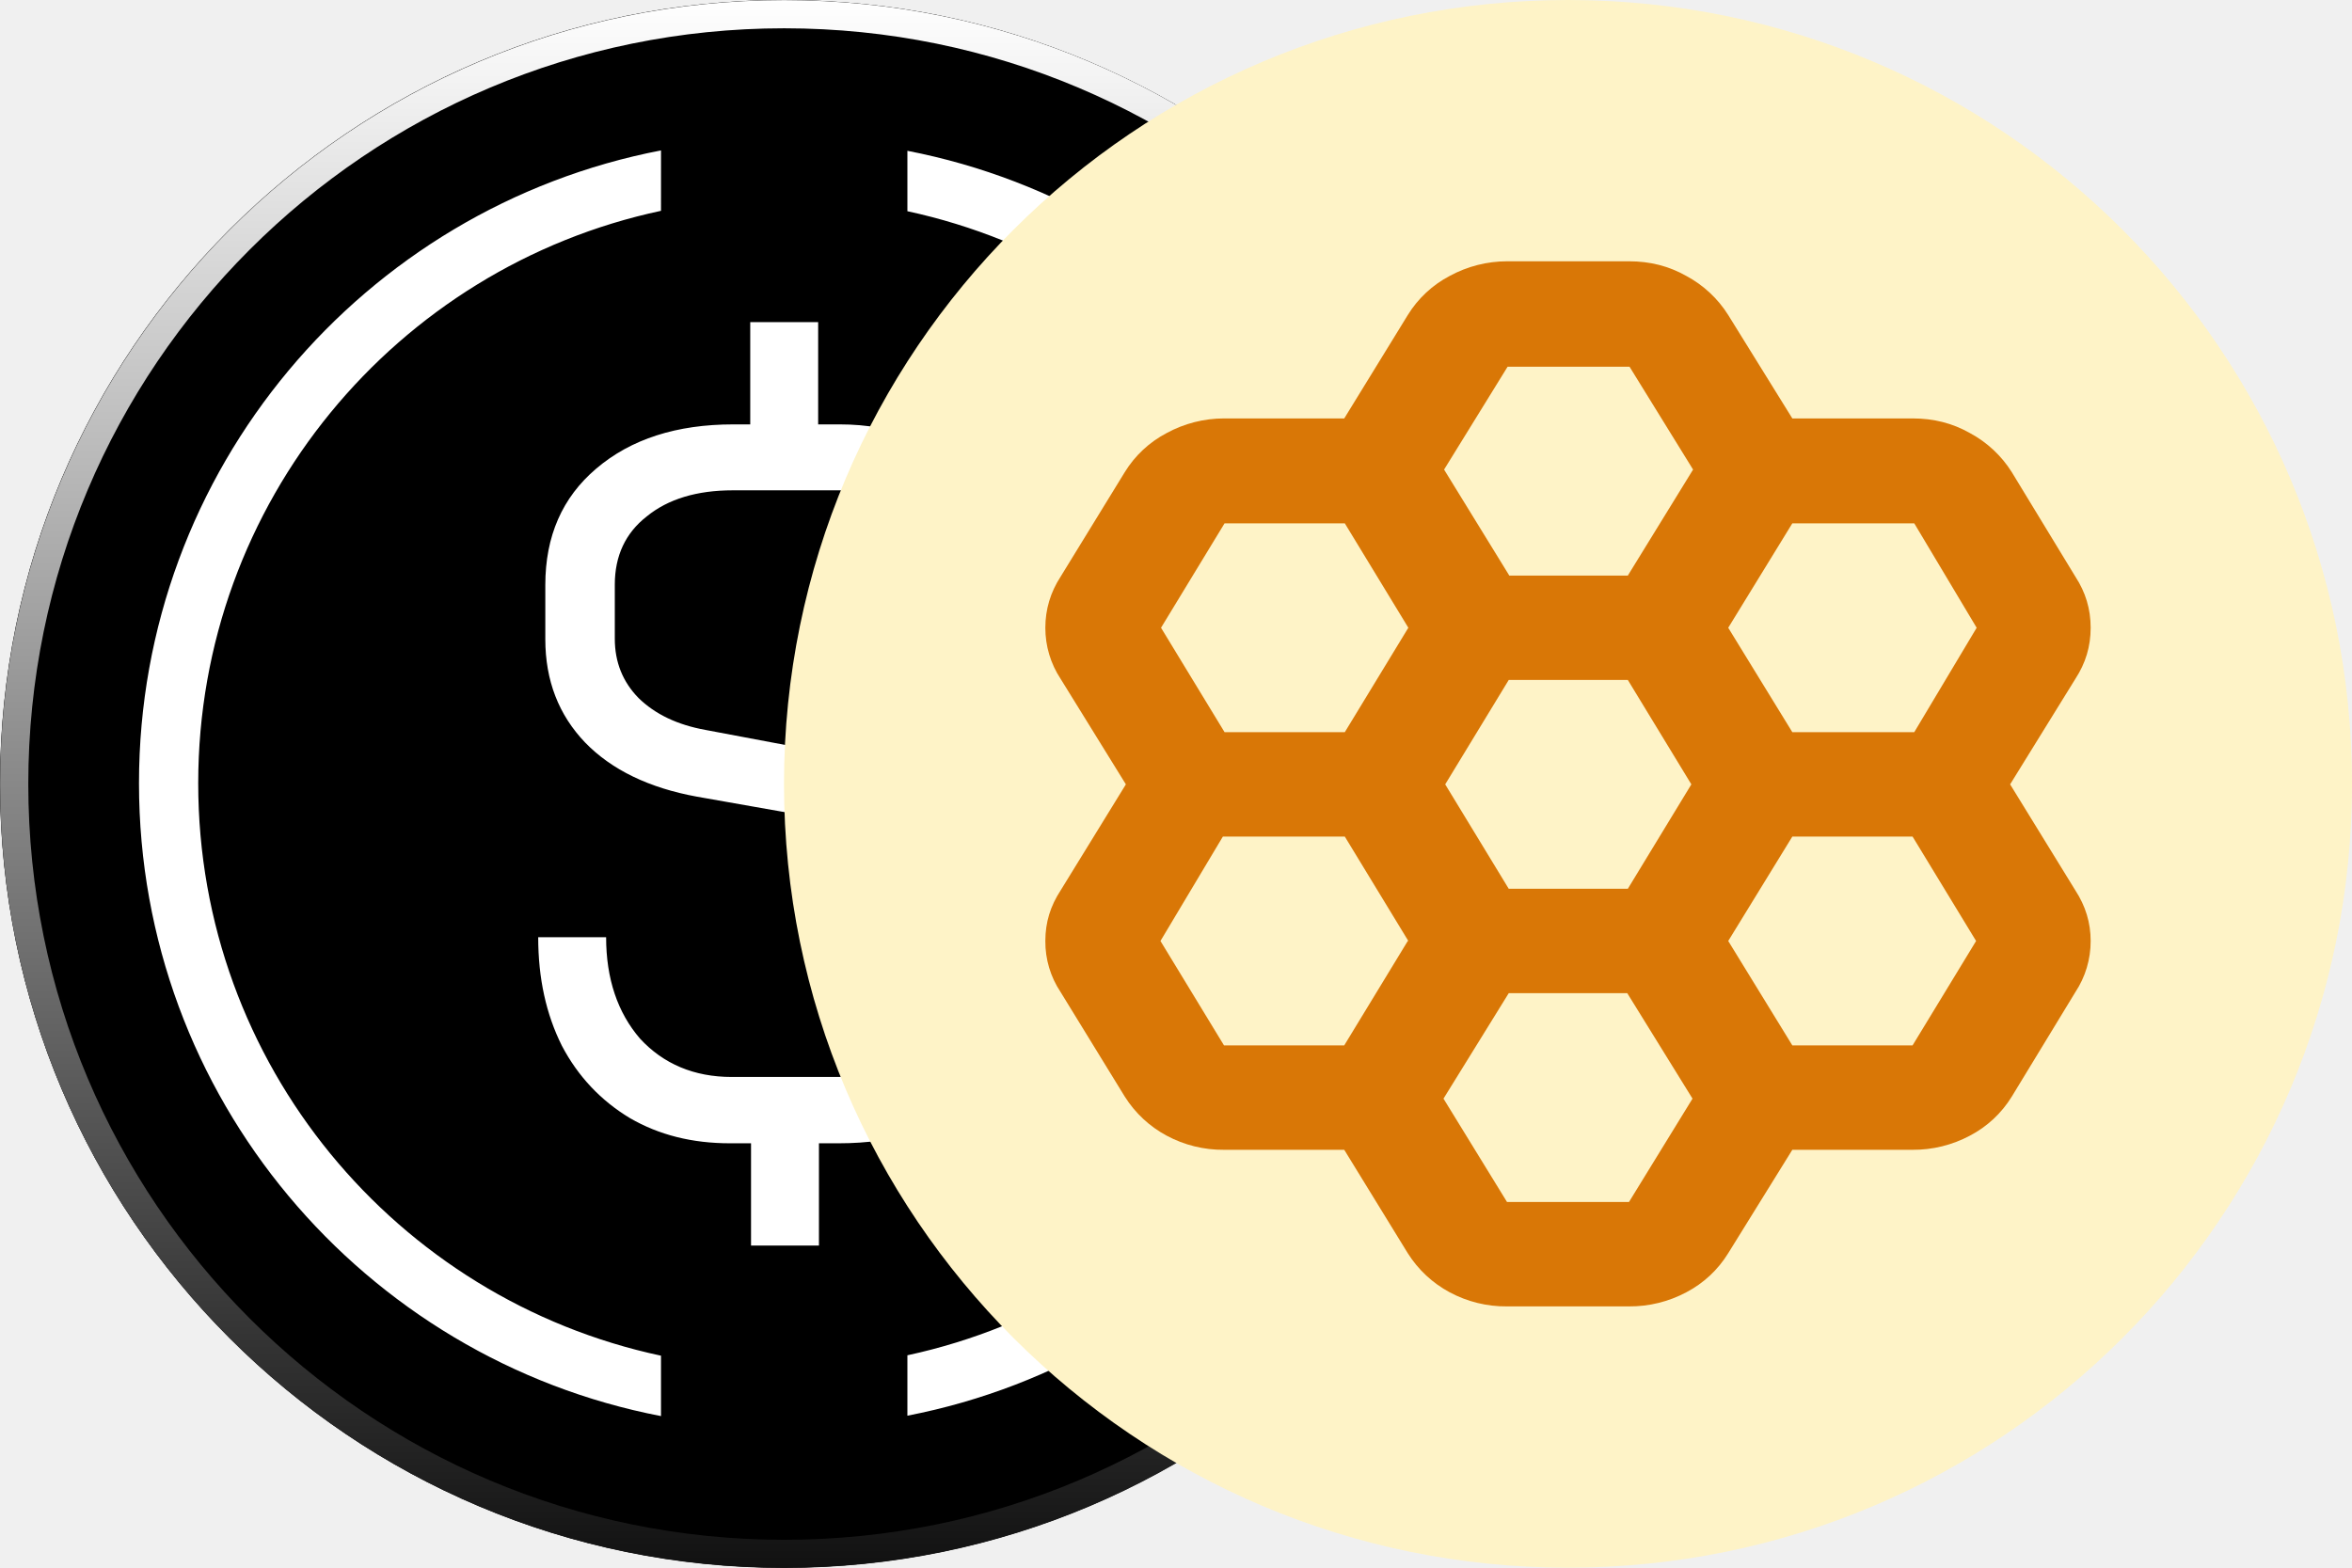
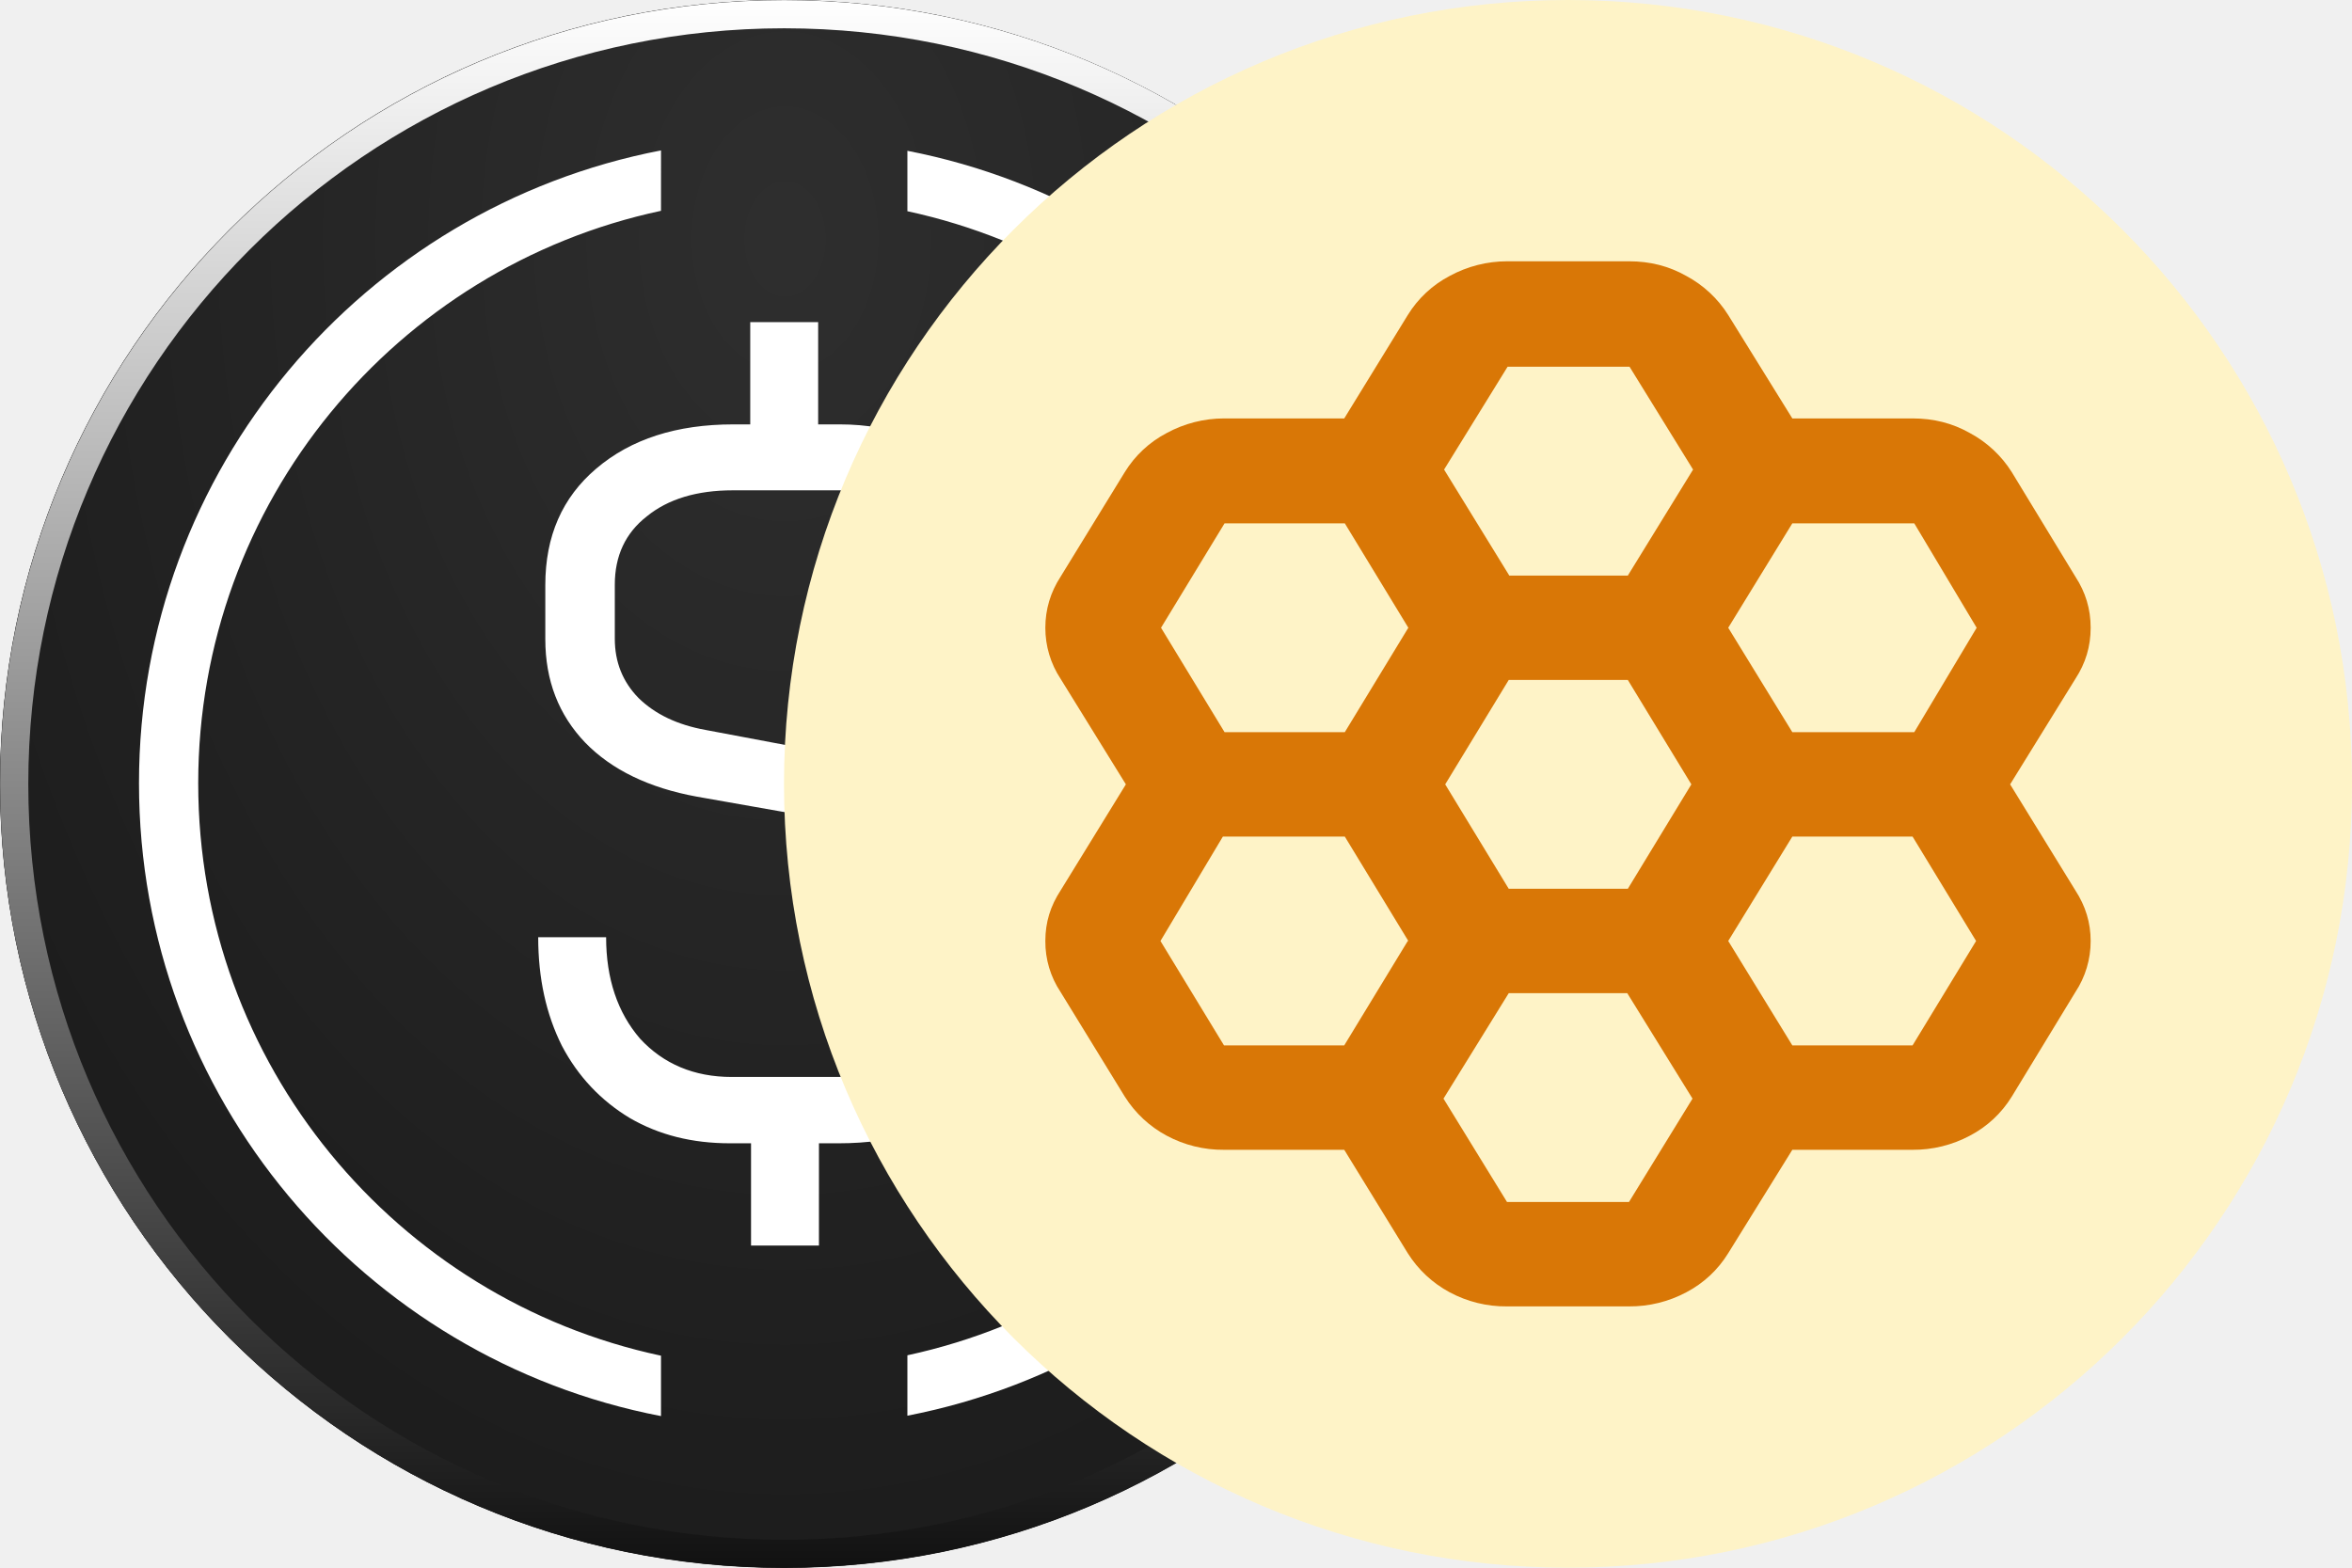
<svg xmlns="http://www.w3.org/2000/svg" viewBox="0 0 192 128">
  <circle cx="64" cy="64" r="64" fill="#111" />
  <circle cx="64" cy="64" r="64" fill="url(#_usde)" fill-opacity=".7" />
-   <path stroke="url(#_usde-b)" stroke-width="2.3" d="M64.016 1.16C29.3 1.16 1.16 29.3 1.16 64.016s28.14 62.856 62.856 62.856 62.856-28.14 62.856-62.856S98.732 1.16 64.016 1.16Z" />
+   <path fill="none" stroke="url(#_usde-b)" stroke-width="2.3" d="M64.016 1.16C29.3 1.16 1.16 29.3 1.16 64.016s28.14 62.856 62.856 62.856 62.856-28.14 62.856-62.856S98.732 1.16 64.016 1.16Z" />
  <path fill="#fff" d="M53.96 12.281c-24.273 4.674-42.614 26.045-42.614 51.67 0 25.626 18.341 46.997 42.613 51.671v-4.931c-21.596-4.61-37.778-23.789-37.778-46.74 0-22.95 16.182-42.129 37.778-46.738zm20.113 4.964v-4.932c24.24 4.706 42.516 26.045 42.516 51.639 0 25.593-18.276 46.932-42.516 51.638v-4.932c21.532-4.641 37.681-23.788 37.681-46.706S95.605 21.887 74.073 17.245" />
  <path fill="#fff" d="M71.462 62.211c4.03.774 7.124 2.256 9.348 4.416 2.224 2.127 3.32 4.867 3.32 8.187v5.255c0 3.996-1.45 7.22-4.32 9.67-2.868 2.417-6.672 3.61-11.346 3.61h-1.611v8.348h-5.544v-8.348H59.6c-3.094 0-5.802-.677-8.187-2.063-2.353-1.418-4.223-3.385-5.544-5.899-1.29-2.579-1.934-5.512-1.934-8.864h5.544c0 3.384.934 6.156 2.772 8.284 1.902 2.063 4.416 3.126 7.478 3.126h8.574q4.545 0 7.35-2.127c1.837-1.483 2.772-3.384 2.772-5.737v-5.255c0-1.87-.71-3.449-2.096-4.77-1.353-1.322-3.19-2.16-5.544-2.547l-13.892-2.45c-3.9-.709-6.963-2.191-9.123-4.415-2.16-2.257-3.255-5.061-3.255-8.446V47.77c0-3.997 1.386-7.156 4.158-9.509 2.836-2.417 6.575-3.61 11.185-3.61h1.386v-8.348h5.544v8.348h1.773c4.384 0 7.897 1.418 10.573 4.255 2.675 2.772 4.029 6.479 4.029 11.056h-5.544c0-2.998-.838-5.415-2.482-7.22q-2.466-2.708-6.576-2.708h-8.735c-2.934 0-5.287.71-7.027 2.128-1.74 1.354-2.611 3.223-2.611 5.576v4.416q0 2.853 1.934 4.835c1.354 1.322 3.159 2.192 5.48 2.611z" />
  <defs>
    <radialGradient id="_usde" cx="0" cy="0" r="1" gradientTransform="matrix(0 132.529 -93.2872 0 64.088 19.482)" gradientUnits="userSpaceOnUse">
      <stop offset=".031" stop-color="#3A3A3A" />
      <stop offset="1" stop-color="#1C1C1C" />
    </radialGradient>
    <linearGradient id="_usde-b" x1="64.008" x2="64.008" y1="0" y2="128.016" gradientUnits="userSpaceOnUse">
      <stop stop-color="#fff" />
      <stop offset="1" stop-color="#111" />
    </linearGradient>
  </defs>
  <circle cx="64" cy="64" r="64" fill="#FEF3C7" transform="translate(64)" />
  <path fill="#D97706" d="M109.734 93.88h-9.816a9.7 9.7 0 0 1-4.676-1.152 9.14 9.14 0 0 1-3.426-3.196l-5.232-8.524a7.4 7.4 0 0 1-1.25-4.178c0-1.534.416-2.856 1.25-4.134l5.324-8.654-5.324-8.61a7.54 7.54 0 0 1-1.25-4.176c0-1.492.416-2.9 1.25-4.178l5.232-8.524a8.8 8.8 0 0 1 3.426-3.198 9.8 9.8 0 0 1 4.676-1.192h9.816l5.186-8.44a8.8 8.8 0 0 1 3.426-3.196 9.8 9.8 0 0 1 4.676-1.194h9.956c1.712 0 3.24.384 4.676 1.194a9.14 9.14 0 0 1 3.426 3.196l5.232 8.44h9.816c1.714 0 3.24.382 4.676 1.192a9.14 9.14 0 0 1 3.426 3.198l5.186 8.524c.834 1.28 1.25 2.644 1.25 4.178s-.416 2.898-1.25 4.176l-5.324 8.61 5.324 8.654c.834 1.28 1.25 2.642 1.25 4.134a7.53 7.53 0 0 1-1.25 4.178l-5.186 8.524a8.8 8.8 0 0 1-3.426 3.196 9.8 9.8 0 0 1-4.676 1.152h-9.816l-5.232 8.44a8.8 8.8 0 0 1-3.426 3.196 9.8 9.8 0 0 1-4.676 1.15h-9.958a9.7 9.7 0 0 1-4.676-1.15 9.14 9.14 0 0 1-3.426-3.196zm36.578-34.1h9.954l5.094-8.524-5.094-8.526h-9.954l-5.232 8.526zm-23.15 12.788h9.722l5.186-8.526-5.186-8.524h-9.722l-5.186 8.524zm0-25.574h9.722l5.326-8.654-5.186-8.396h-9.956l-5.184 8.396 5.324 8.654zm-8.196 4.26-5.186-8.524h-9.816l-5.186 8.526 5.186 8.524h9.816zm0 25.576-5.186-8.524h-9.954l-5.094 8.524 5.186 8.524h9.816l5.186-8.524zm8.196 4.262-5.326 8.61 5.186 8.44h9.956l5.186-8.44-5.326-8.61h-9.722zm23.15 4.262h9.816l5.186-8.524-5.186-8.524h-9.816l-5.232 8.524z" />
</svg>
